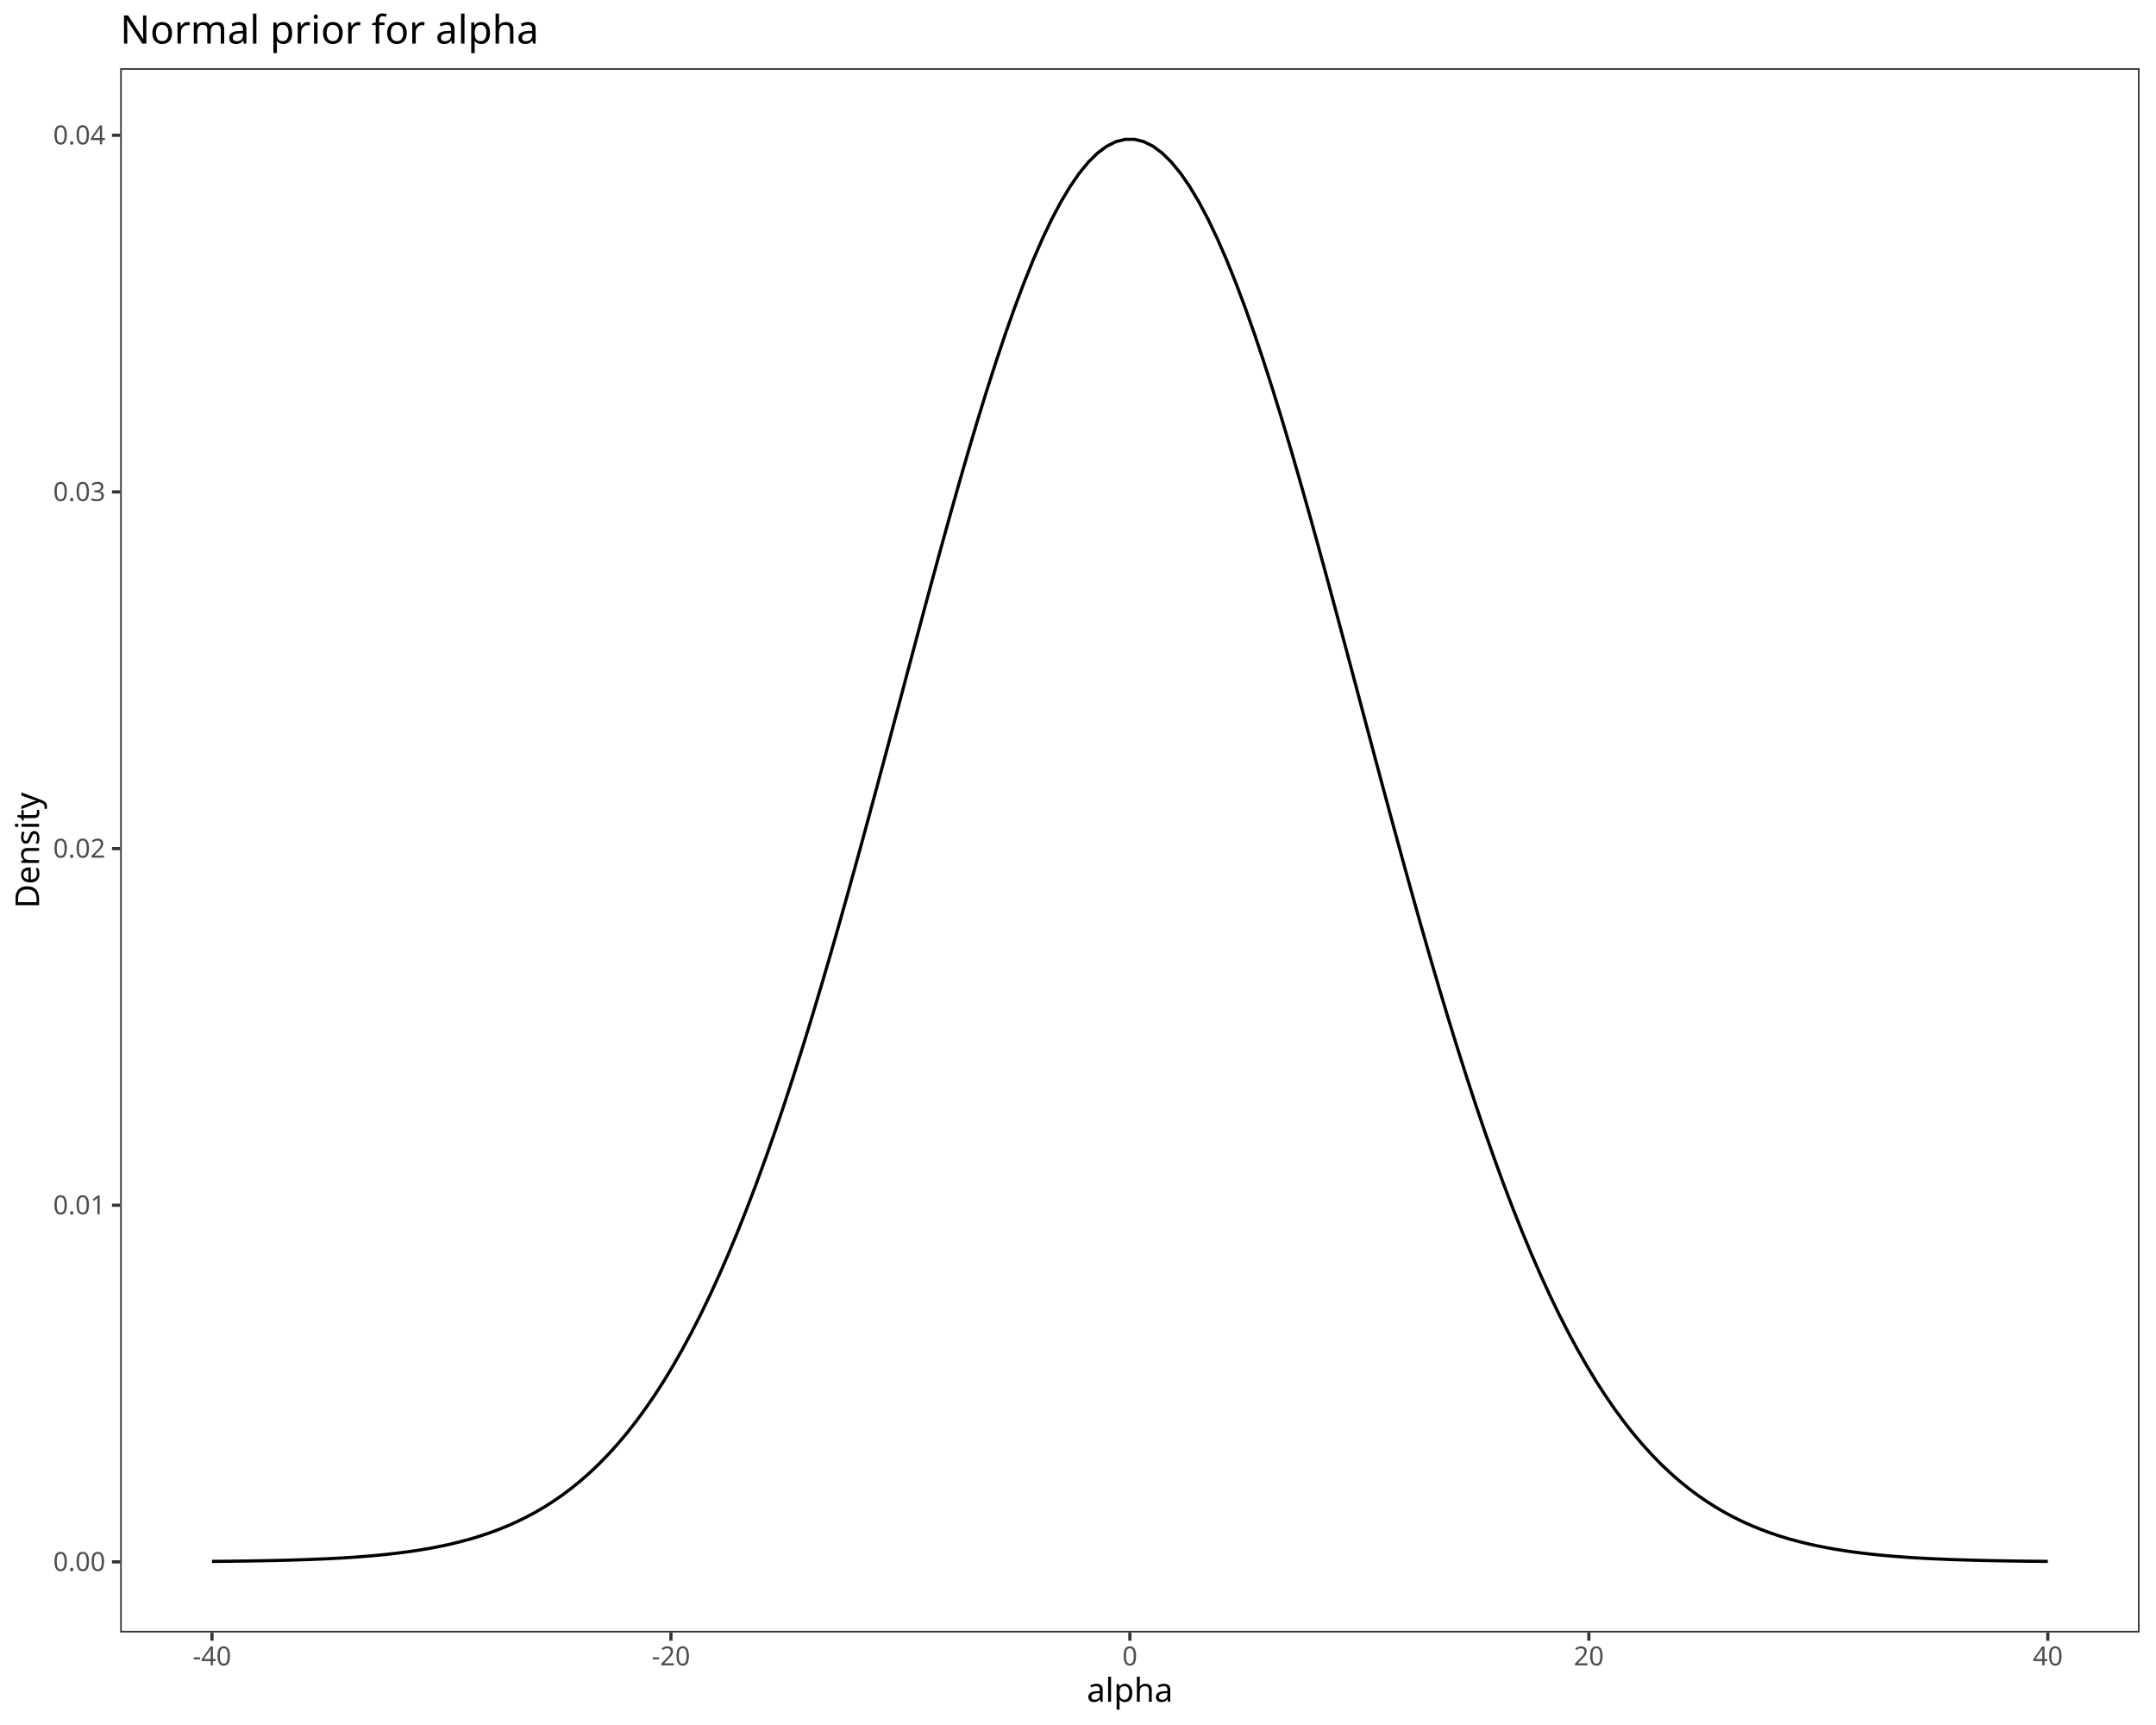
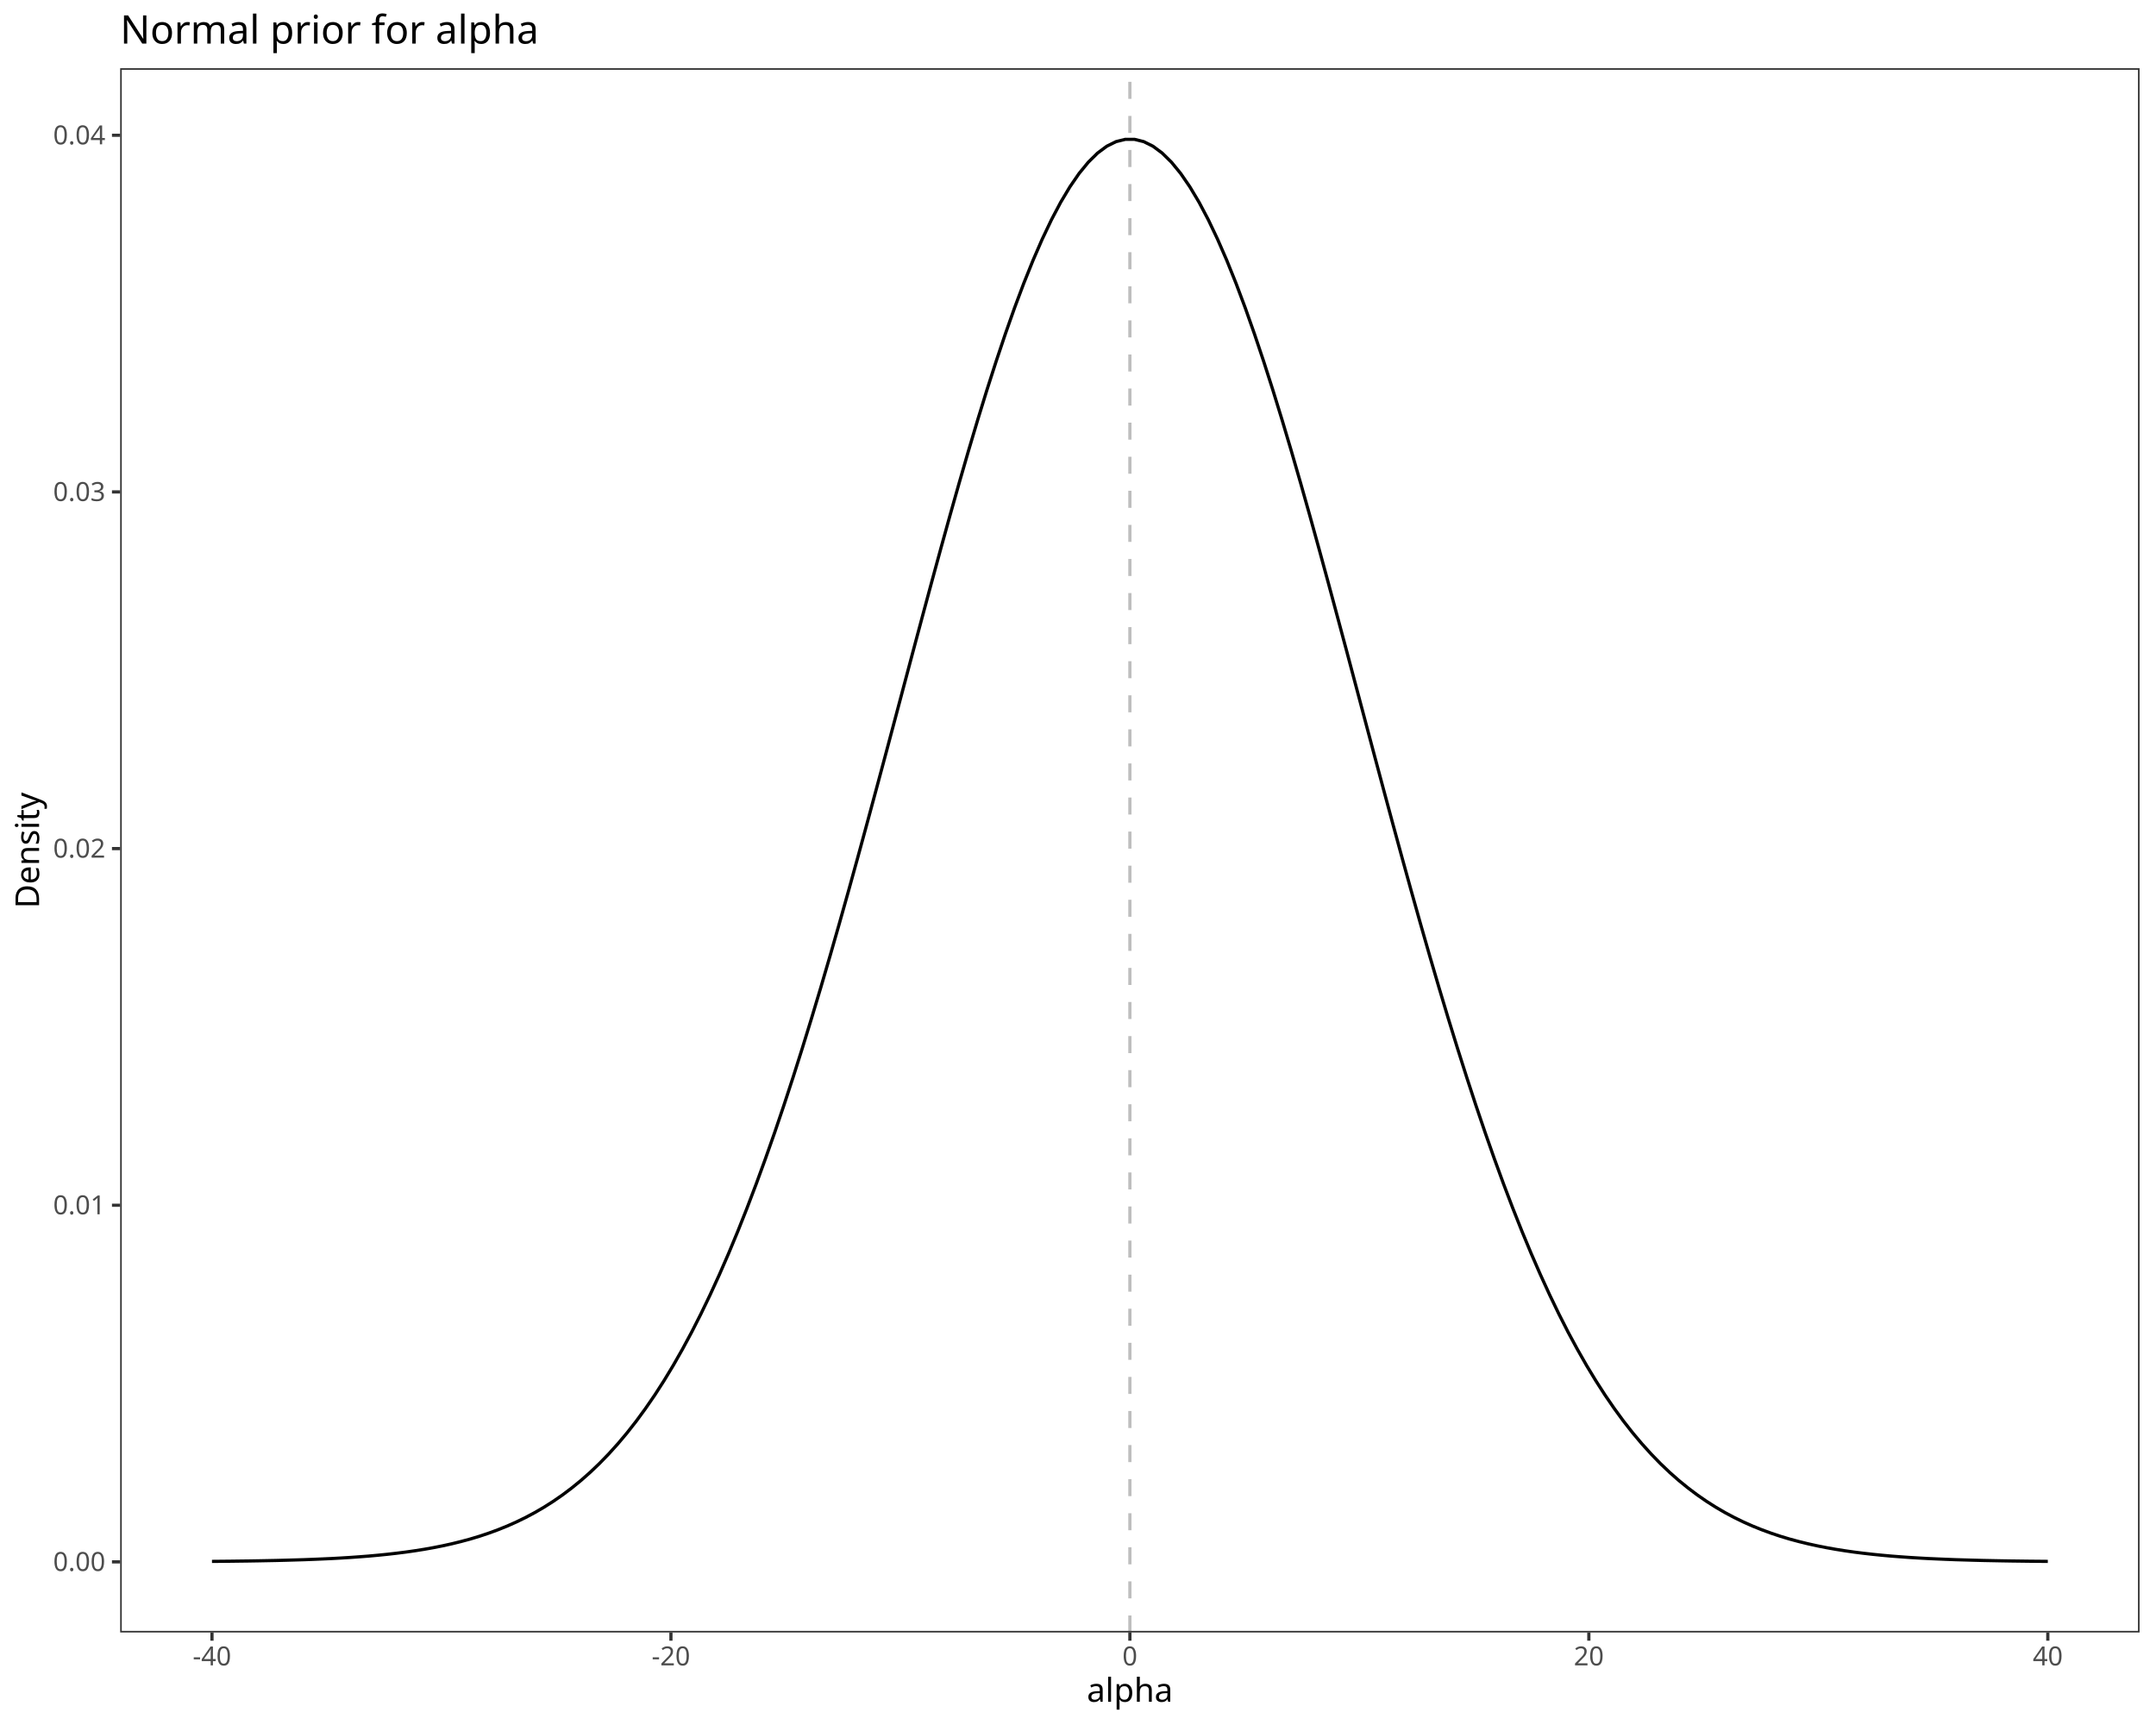
<svg xmlns="http://www.w3.org/2000/svg" class="svglite" data-engine-version="2.0" width="720.00pt" height="576.00pt" viewBox="0 0 720.00 576.00">
  <defs>
    <style type="text/css">
    .svglite line, .svglite polyline, .svglite polygon, .svglite path, .svglite rect, .svglite circle {
      fill: none;
      stroke: #000000;
      stroke-linecap: round;
      stroke-linejoin: round;
      stroke-miterlimit: 10.00;
    }
  </style>
  </defs>
  <rect width="100%" height="100%" style="stroke: none; fill: #FFFFFF;" />
  <defs>
    <clipPath id="cpMC4wMHw3MjAuMDB8MC4wMHw1NzYuMDA=">
      <rect x="0.00" y="0.00" width="720.00" height="576.00" />
    </clipPath>
  </defs>
  <g clip-path="url(#cpMC4wMHw3MjAuMDB8MC4wMHw1NzYuMDA=)">
    <rect x="0.00" y="0.00" width="720.00" height="576.00" style="stroke-width: 1.07; stroke: #FFFFFF; fill: #FFFFFF;" />
  </g>
  <defs>
    <clipPath id="cpNDAuMTN8NzE0LjUyfDIyLjc4fDU0NS4xMQ==">
      <rect x="40.13" y="22.78" width="674.39" height="522.33" />
    </clipPath>
  </defs>
  <g clip-path="url(#cpNDAuMTN8NzE0LjUyfDIyLjc4fDU0NS4xMQ==)">
    <rect x="40.13" y="22.78" width="674.39" height="522.33" style="stroke-width: 1.07; stroke: none; fill: #FFFFFF;" />
    <polyline points="70.79,521.37 73.87,521.34 76.95,521.31 80.03,521.27 83.11,521.23 86.19,521.18 89.27,521.12 92.35,521.06 95.43,520.98 98.51,520.89 101.59,520.80 104.68,520.68 107.76,520.55 110.84,520.41 113.92,520.24 117.00,520.05 120.08,519.83 123.16,519.59 126.24,519.31 129.32,519.00 132.40,518.65 135.48,518.26 138.56,517.82 141.65,517.33 144.73,516.78 147.81,516.17 150.89,515.49 153.97,514.73 157.05,513.90 160.13,512.97 163.21,511.94 166.29,510.81 169.37,509.57 172.45,508.20 175.53,506.70 178.61,505.06 181.70,503.26 184.78,501.30 187.86,499.17 190.94,496.85 194.02,494.34 197.10,491.62 200.18,488.68 203.26,485.51 206.34,482.10 209.42,478.44 212.50,474.51 215.58,470.30 218.67,465.81 221.75,461.02 224.83,455.93 227.91,450.52 230.99,444.80 234.07,438.74 237.15,432.35 240.23,425.62 243.31,418.56 246.39,411.15 249.47,403.39 252.55,395.30 255.63,386.87 258.72,378.11 261.80,369.03 264.88,359.63 267.96,349.93 271.04,339.94 274.12,329.69 277.20,319.18 280.28,308.44 283.36,297.49 286.44,286.36 289.52,275.07 292.60,263.67 295.69,252.17 298.77,240.61 301.85,229.02 304.93,217.45 308.01,205.94 311.09,194.52 314.17,183.23 317.25,172.11 320.33,161.22 323.41,150.58 326.49,140.25 329.57,130.26 332.66,120.66 335.74,111.49 338.82,102.78 341.90,94.58 344.98,86.93 348.06,79.84 351.14,73.37 354.22,67.54 357.30,62.38 360.38,57.90 363.46,54.14 366.54,51.11 369.62,48.82 372.71,47.29 375.79,46.53 378.87,46.53 381.95,47.29 385.03,48.82 388.11,51.11 391.19,54.14 394.27,57.90 397.35,62.38 400.43,67.54 403.51,73.37 406.59,79.84 409.68,86.93 412.76,94.58 415.84,102.78 418.92,111.49 422.00,120.66 425.08,130.26 428.16,140.25 431.24,150.58 434.32,161.22 437.40,172.11 440.48,183.23 443.56,194.52 446.64,205.94 449.73,217.45 452.81,229.02 455.89,240.61 458.97,252.17 462.05,263.67 465.13,275.07 468.21,286.36 471.29,297.49 474.37,308.44 477.45,319.18 480.53,329.69 483.61,339.94 486.70,349.93 489.78,359.63 492.86,369.03 495.94,378.11 499.02,386.87 502.10,395.30 505.18,403.39 508.26,411.15 511.34,418.56 514.42,425.62 517.50,432.35 520.58,438.74 523.66,444.80 526.75,450.52 529.83,455.93 532.91,461.02 535.99,465.81 539.07,470.30 542.15,474.51 545.23,478.44 548.31,482.10 551.39,485.51 554.47,488.68 557.55,491.62 560.63,494.34 563.72,496.85 566.80,499.17 569.88,501.30 572.96,503.26 576.04,505.06 579.12,506.70 582.20,508.20 585.28,509.57 588.36,510.81 591.44,511.94 594.52,512.97 597.60,513.90 600.68,514.73 603.77,515.49 606.85,516.17 609.93,516.78 613.01,517.33 616.09,517.82 619.17,518.26 622.25,518.65 625.33,519.00 628.41,519.31 631.49,519.59 634.57,519.83 637.65,520.05 640.74,520.24 643.82,520.41 646.90,520.55 649.98,520.68 653.06,520.80 656.14,520.89 659.22,520.98 662.30,521.06 665.38,521.12 668.46,521.18 671.54,521.23 674.62,521.27 677.70,521.31 680.79,521.34 683.87,521.37 " style="stroke-width: 1.07; stroke-linecap: butt;" />
+     <line x1="377.33" y1="545.11" x2="377.33" y2="22.78" style="stroke-width: 1.07; stroke: #BEBEBE; stroke-dasharray: 5.69,5.69; stroke-linecap: butt;" />
    <rect x="40.13" y="22.78" width="674.39" height="522.33" style="stroke-width: 1.07; stroke: #333333;" />
  </g>
  <g clip-path="url(#cpMC4wMHw3MjAuMDB8MC4wMHw1NzYuMDA=)">
    <text x="35.20" y="524.56" text-anchor="end" style="font-size: 8.80px; fill: #4D4D4D; font-family: sans;" textLength="17.13px" lengthAdjust="spacingAndGlyphs">0.00</text>
    <text x="35.20" y="405.47" text-anchor="end" style="font-size: 8.80px; fill: #4D4D4D; font-family: sans;" textLength="17.13px" lengthAdjust="spacingAndGlyphs">0.01</text>
    <text x="35.20" y="286.38" text-anchor="end" style="font-size: 8.80px; fill: #4D4D4D; font-family: sans;" textLength="17.13px" lengthAdjust="spacingAndGlyphs">0.02</text>
    <text x="35.20" y="167.29" text-anchor="end" style="font-size: 8.80px; fill: #4D4D4D; font-family: sans;" textLength="17.13px" lengthAdjust="spacingAndGlyphs">0.03</text>
    <text x="35.20" y="48.20" text-anchor="end" style="font-size: 8.80px; fill: #4D4D4D; font-family: sans;" textLength="17.13px" lengthAdjust="spacingAndGlyphs">0.04</text>
    <polyline points="37.39,521.53 40.13,521.53 " style="stroke-width: 1.07; stroke: #333333; stroke-linecap: butt;" />
    <polyline points="37.39,402.44 40.13,402.44 " style="stroke-width: 1.07; stroke: #333333; stroke-linecap: butt;" />
    <polyline points="37.39,283.35 40.13,283.35 " style="stroke-width: 1.07; stroke: #333333; stroke-linecap: butt;" />
    <polyline points="37.39,164.26 40.13,164.26 " style="stroke-width: 1.07; stroke: #333333; stroke-linecap: butt;" />
    <polyline points="37.39,45.17 40.13,45.17 " style="stroke-width: 1.07; stroke: #333333; stroke-linecap: butt;" />
    <polyline points="70.79,547.85 70.79,545.11 " style="stroke-width: 1.07; stroke: #333333; stroke-linecap: butt;" />
    <polyline points="224.06,547.85 224.06,545.11 " style="stroke-width: 1.07; stroke: #333333; stroke-linecap: butt;" />
    <polyline points="377.33,547.85 377.33,545.11 " style="stroke-width: 1.07; stroke: #333333; stroke-linecap: butt;" />
    <polyline points="530.60,547.85 530.60,545.11 " style="stroke-width: 1.07; stroke: #333333; stroke-linecap: butt;" />
    <polyline points="683.87,547.85 683.87,545.11 " style="stroke-width: 1.07; stroke: #333333; stroke-linecap: butt;" />
    <text x="70.79" y="556.10" text-anchor="middle" style="font-size: 8.80px; fill: #4D4D4D; font-family: sans;" textLength="12.72px" lengthAdjust="spacingAndGlyphs">-40</text>
    <text x="224.06" y="556.10" text-anchor="middle" style="font-size: 8.80px; fill: #4D4D4D; font-family: sans;" textLength="12.72px" lengthAdjust="spacingAndGlyphs">-20</text>
    <text x="377.33" y="556.10" text-anchor="middle" style="font-size: 8.80px; fill: #4D4D4D; font-family: sans;" textLength="4.89px" lengthAdjust="spacingAndGlyphs">0</text>
    <text x="530.60" y="556.10" text-anchor="middle" style="font-size: 8.80px; fill: #4D4D4D; font-family: sans;" textLength="9.79px" lengthAdjust="spacingAndGlyphs">20</text>
    <text x="683.87" y="556.10" text-anchor="middle" style="font-size: 8.80px; fill: #4D4D4D; font-family: sans;" textLength="9.79px" lengthAdjust="spacingAndGlyphs">40</text>
    <text x="377.33" y="568.24" text-anchor="middle" style="font-size: 11.00px; font-family: sans;" textLength="26.91px" lengthAdjust="spacingAndGlyphs">alpha</text>
    <text transform="translate(13.05,283.95) rotate(-90)" text-anchor="middle" style="font-size: 11.00px; font-family: sans;" textLength="36.69px" lengthAdjust="spacingAndGlyphs">Density</text>
    <text x="40.13" y="14.56" style="font-size: 13.20px; font-family: sans;" textLength="127.65px" lengthAdjust="spacingAndGlyphs">Normal prior for alpha</text>
  </g>
</svg>
